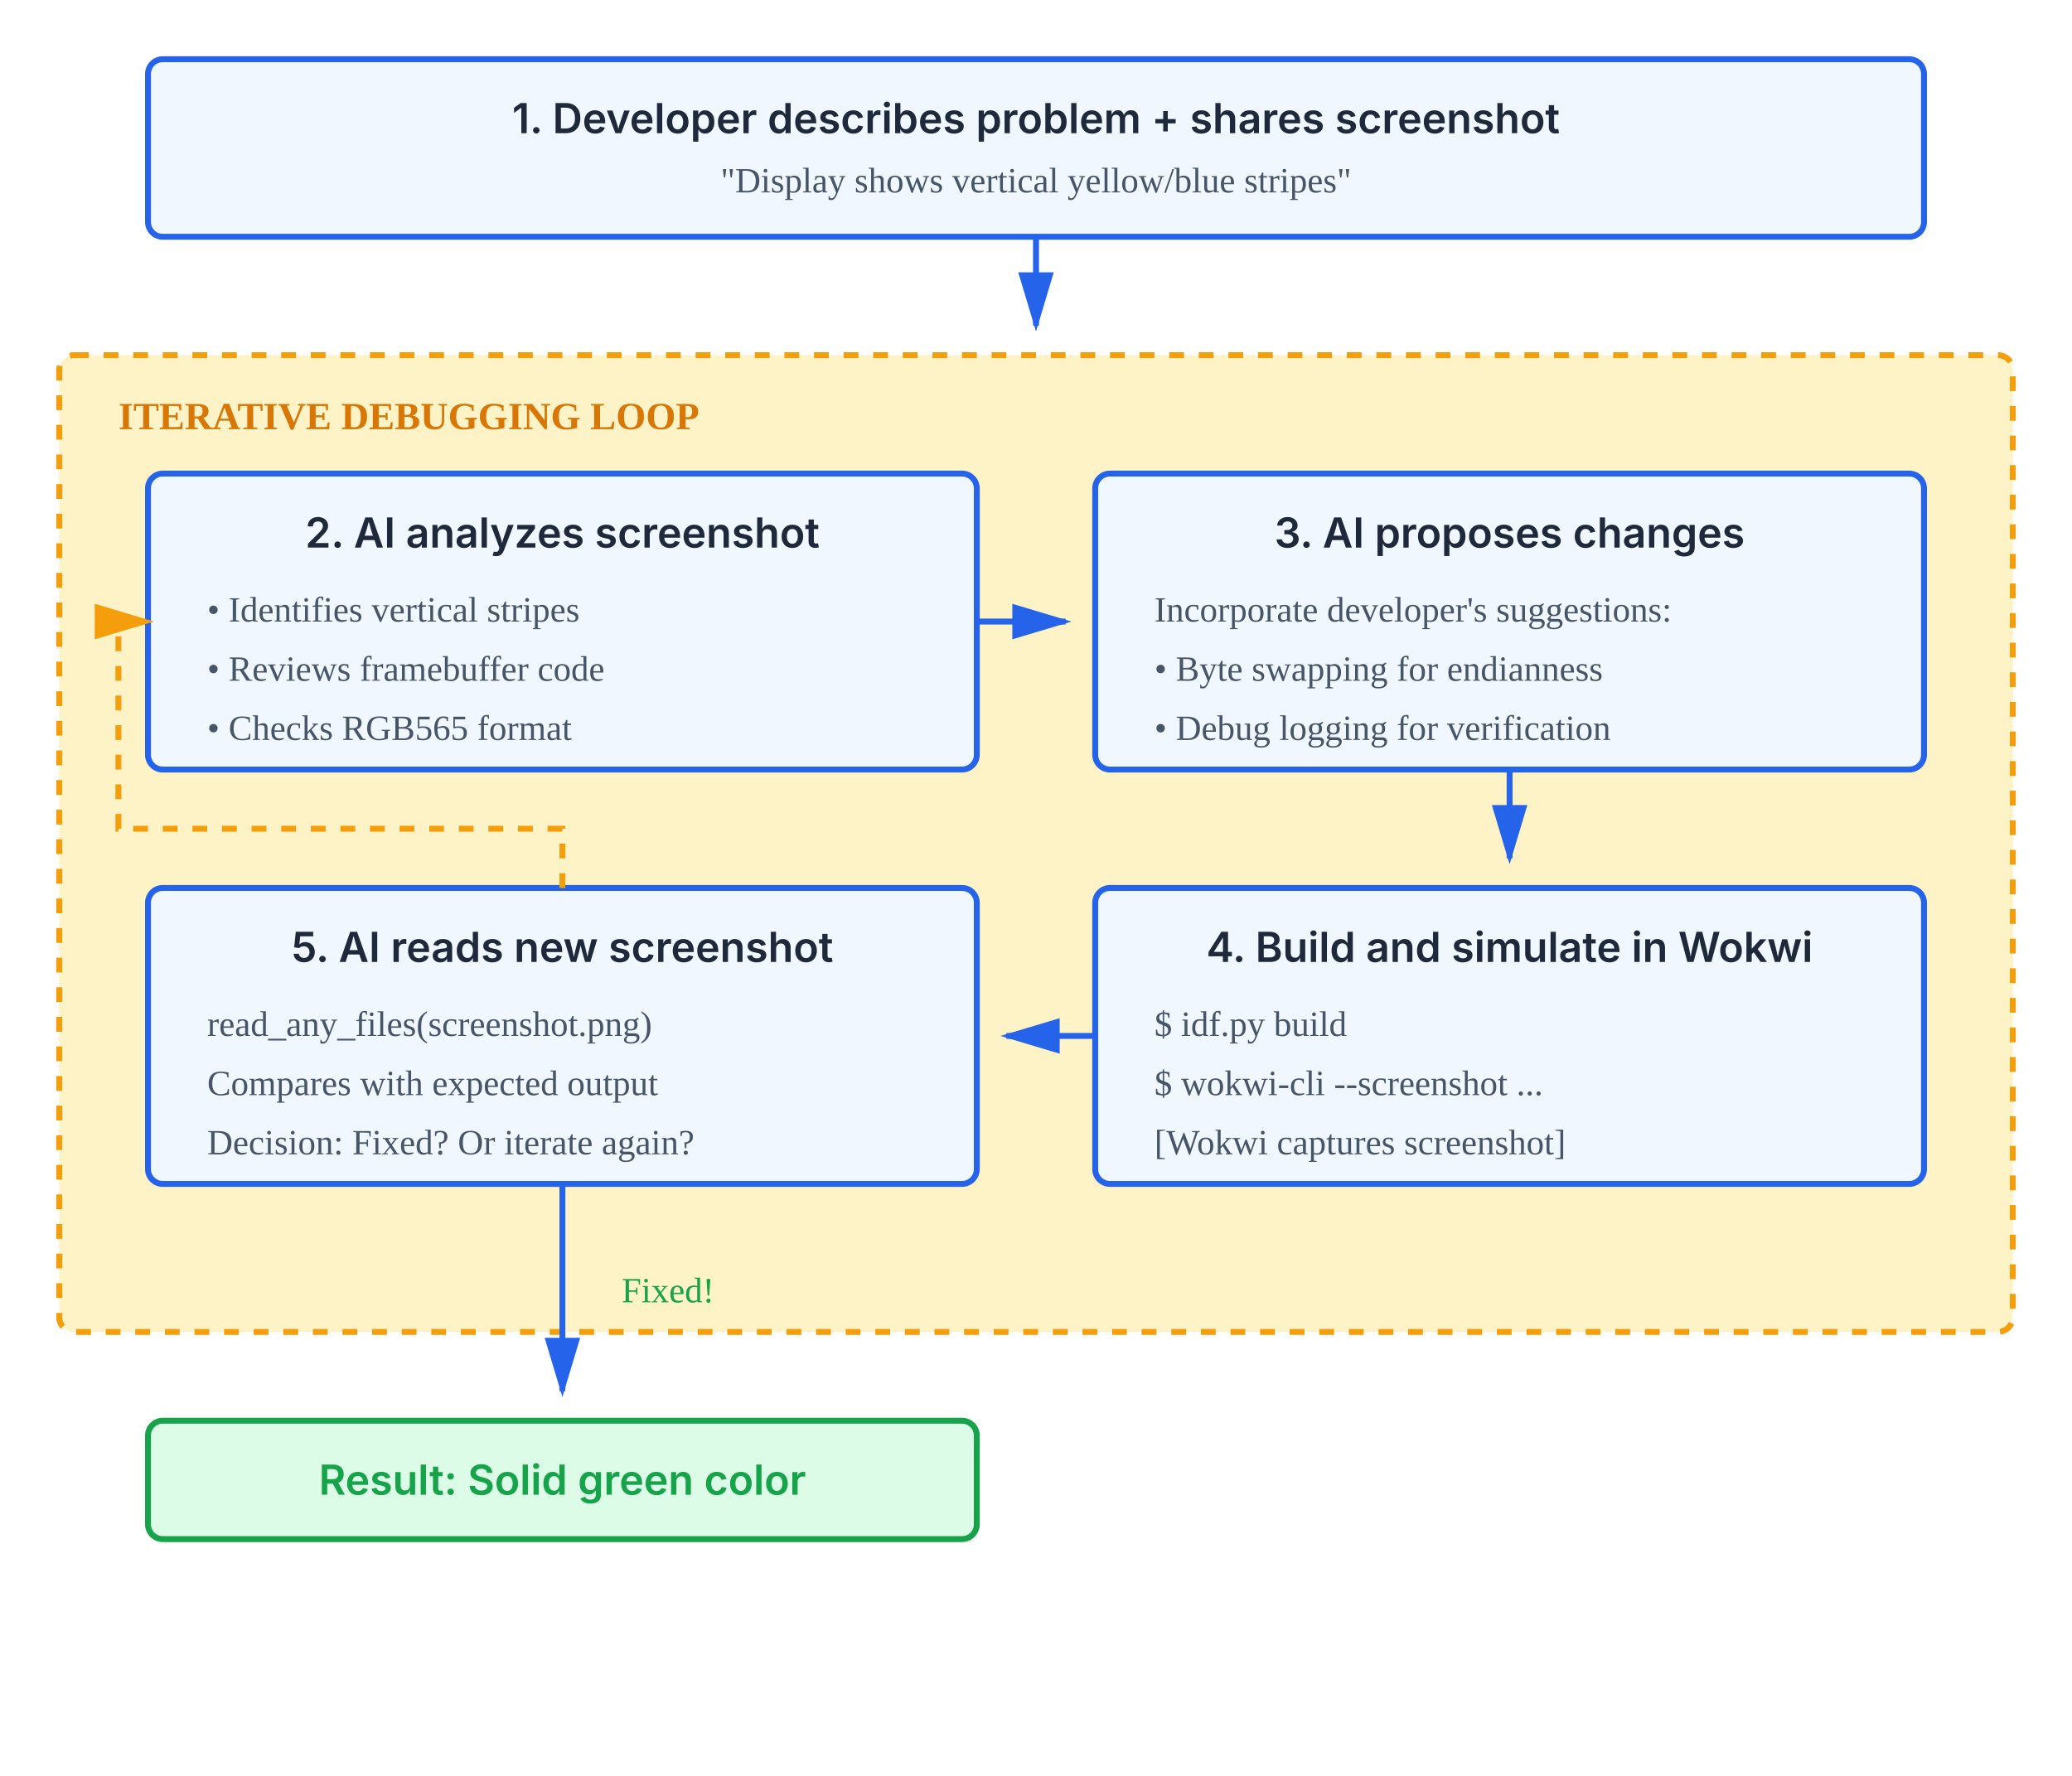
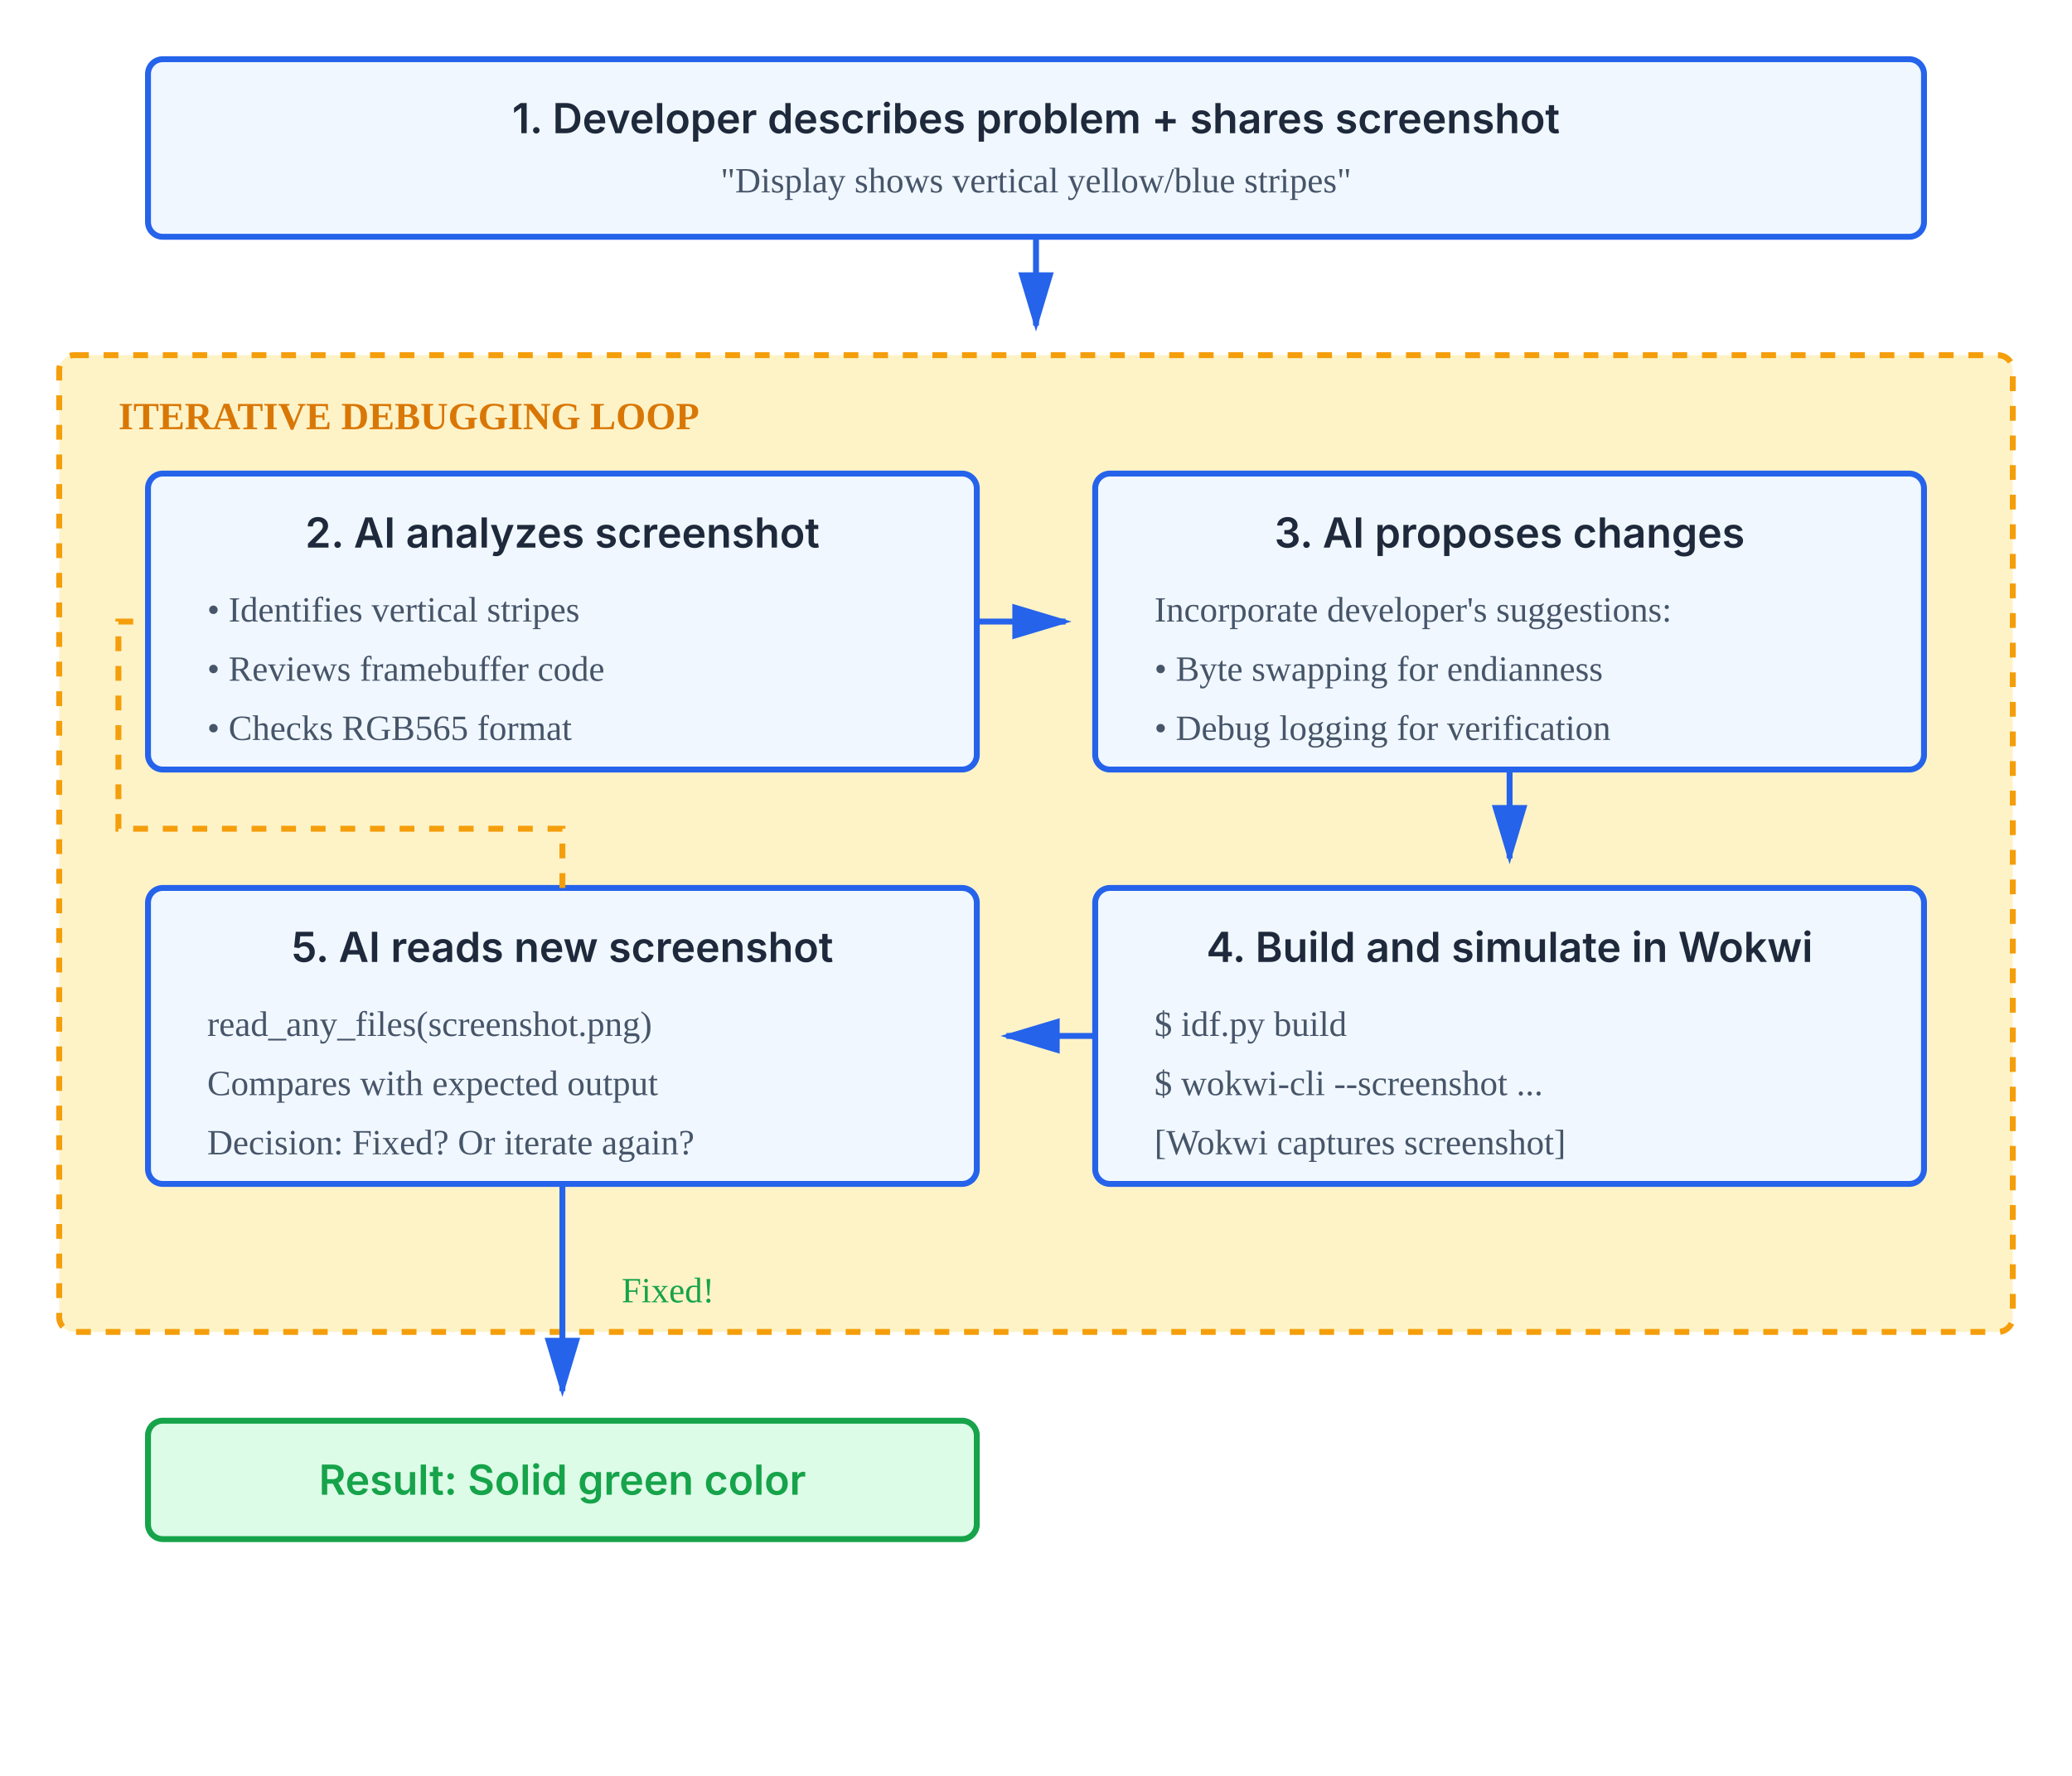
<svg xmlns="http://www.w3.org/2000/svg" width="700" height="600" viewBox="0 0 700 600">
  <defs>
    <style>
      .box { fill: #f0f7ff; stroke: #2563eb; stroke-width: 2; }
      .loop-box { fill: #fef3c7; stroke: #f59e0b; stroke-width: 2; stroke-dasharray: 5,5; }
      .arrow { stroke: #2563eb; stroke-width: 2; fill: none; marker-end: url(#arrowhead); }
-       .loop-arrow { stroke: #f59e0b; stroke-width: 2; fill: none; marker-end: url(#arrowhead-orange); stroke-dasharray: 5,5; }
+       .loop-arrow { stroke: #f59e0b; stroke-width: 2; fill: none; stroke-dasharray: 5,5; }
      .text { font-family: system-ui, -apple-system, sans-serif; font-size: 14px; fill: #1e293b; }
      .text-bold { font-weight: 600; }
      .text-small { font-size: 12px; fill: #475569; }
      .loop-label { font-size: 13px; fill: #d97706; font-weight: 600; }
    </style>
    <marker id="arrowhead" markerWidth="10" markerHeight="10" refX="9" refY="3" orient="auto">
      <polygon points="0 0, 10 3, 0 6" fill="#2563eb" />
    </marker>
    <marker id="arrowhead-orange" markerWidth="10" markerHeight="10" refX="9" refY="3" orient="auto">
      <polygon points="0 0, 10 3, 0 6" fill="#f59e0b" />
    </marker>
  </defs>
  <rect x="50" y="20" width="600" height="60" rx="5" class="box" />
  <text x="350" y="45" text-anchor="middle" class="text text-bold">1. Developer describes problem + shares screenshot</text>
  <text x="350" y="65" text-anchor="middle" class="text-small">"Display shows vertical yellow/blue stripes"</text>
  <path d="M 350 80 L 350 110" class="arrow" />
  <rect x="20" y="120" width="660" height="330" rx="5" class="loop-box" />
  <text x="40" y="145" class="loop-label">ITERATIVE DEBUGGING LOOP</text>
  <rect x="50" y="160" width="280" height="100" rx="5" class="box" />
  <text x="190" y="185" text-anchor="middle" class="text text-bold">2. AI analyzes screenshot</text>
  <text x="70" y="210" class="text-small">• Identifies vertical stripes</text>
  <text x="70" y="230" class="text-small">• Reviews framebuffer code</text>
  <text x="70" y="250" class="text-small">• Checks RGB565 format</text>
  <path d="M 330 210 L 360 210" class="arrow" />
  <rect x="370" y="160" width="280" height="100" rx="5" class="box" />
  <text x="510" y="185" text-anchor="middle" class="text text-bold">3. AI proposes changes</text>
  <text x="390" y="210" class="text-small">Incorporate developer's suggestions:</text>
  <text x="390" y="230" class="text-small">• Byte swapping for endianness</text>
  <text x="390" y="250" class="text-small">• Debug logging for verification</text>
  <path d="M 510 260 L 510 290" class="arrow" />
  <rect x="370" y="300" width="280" height="100" rx="5" class="box" />
  <text x="510" y="325" text-anchor="middle" class="text text-bold">4. Build and simulate in Wokwi</text>
  <text x="390" y="350" class="text-small">$ idf.py build</text>
  <text x="390" y="370" class="text-small">$ wokwi-cli --screenshot ...</text>
  <text x="390" y="390" class="text-small">[Wokwi captures screenshot]</text>
  <path d="M 370 350 L 340 350" class="arrow" />
  <rect x="50" y="300" width="280" height="100" rx="5" class="box" />
  <text x="190" y="325" text-anchor="middle" class="text text-bold">5. AI reads new screenshot</text>
  <text x="70" y="350" class="text-small">read_any_files(screenshot.png)</text>
  <text x="70" y="370" class="text-small">Compares with expected output</text>
  <text x="70" y="390" class="text-small">Decision: Fixed? Or iterate again?</text>
  <path d="M 190 300 L 190 280 L 40 280 L 40 210 L 50 210" class="loop-arrow" />
  <path d="M 190 400 L 190 470" class="arrow" />
  <text x="210" y="440" class="text-small" style="fill: #16a34a;">Fixed!</text>
  <rect x="50" y="480" width="280" height="40" rx="5" style="fill: #dcfce7; stroke: #16a34a; stroke-width: 2;" />
  <text x="190" y="505" text-anchor="middle" class="text text-bold" style="fill: #16a34a;">Result: Solid green color</text>
</svg>
